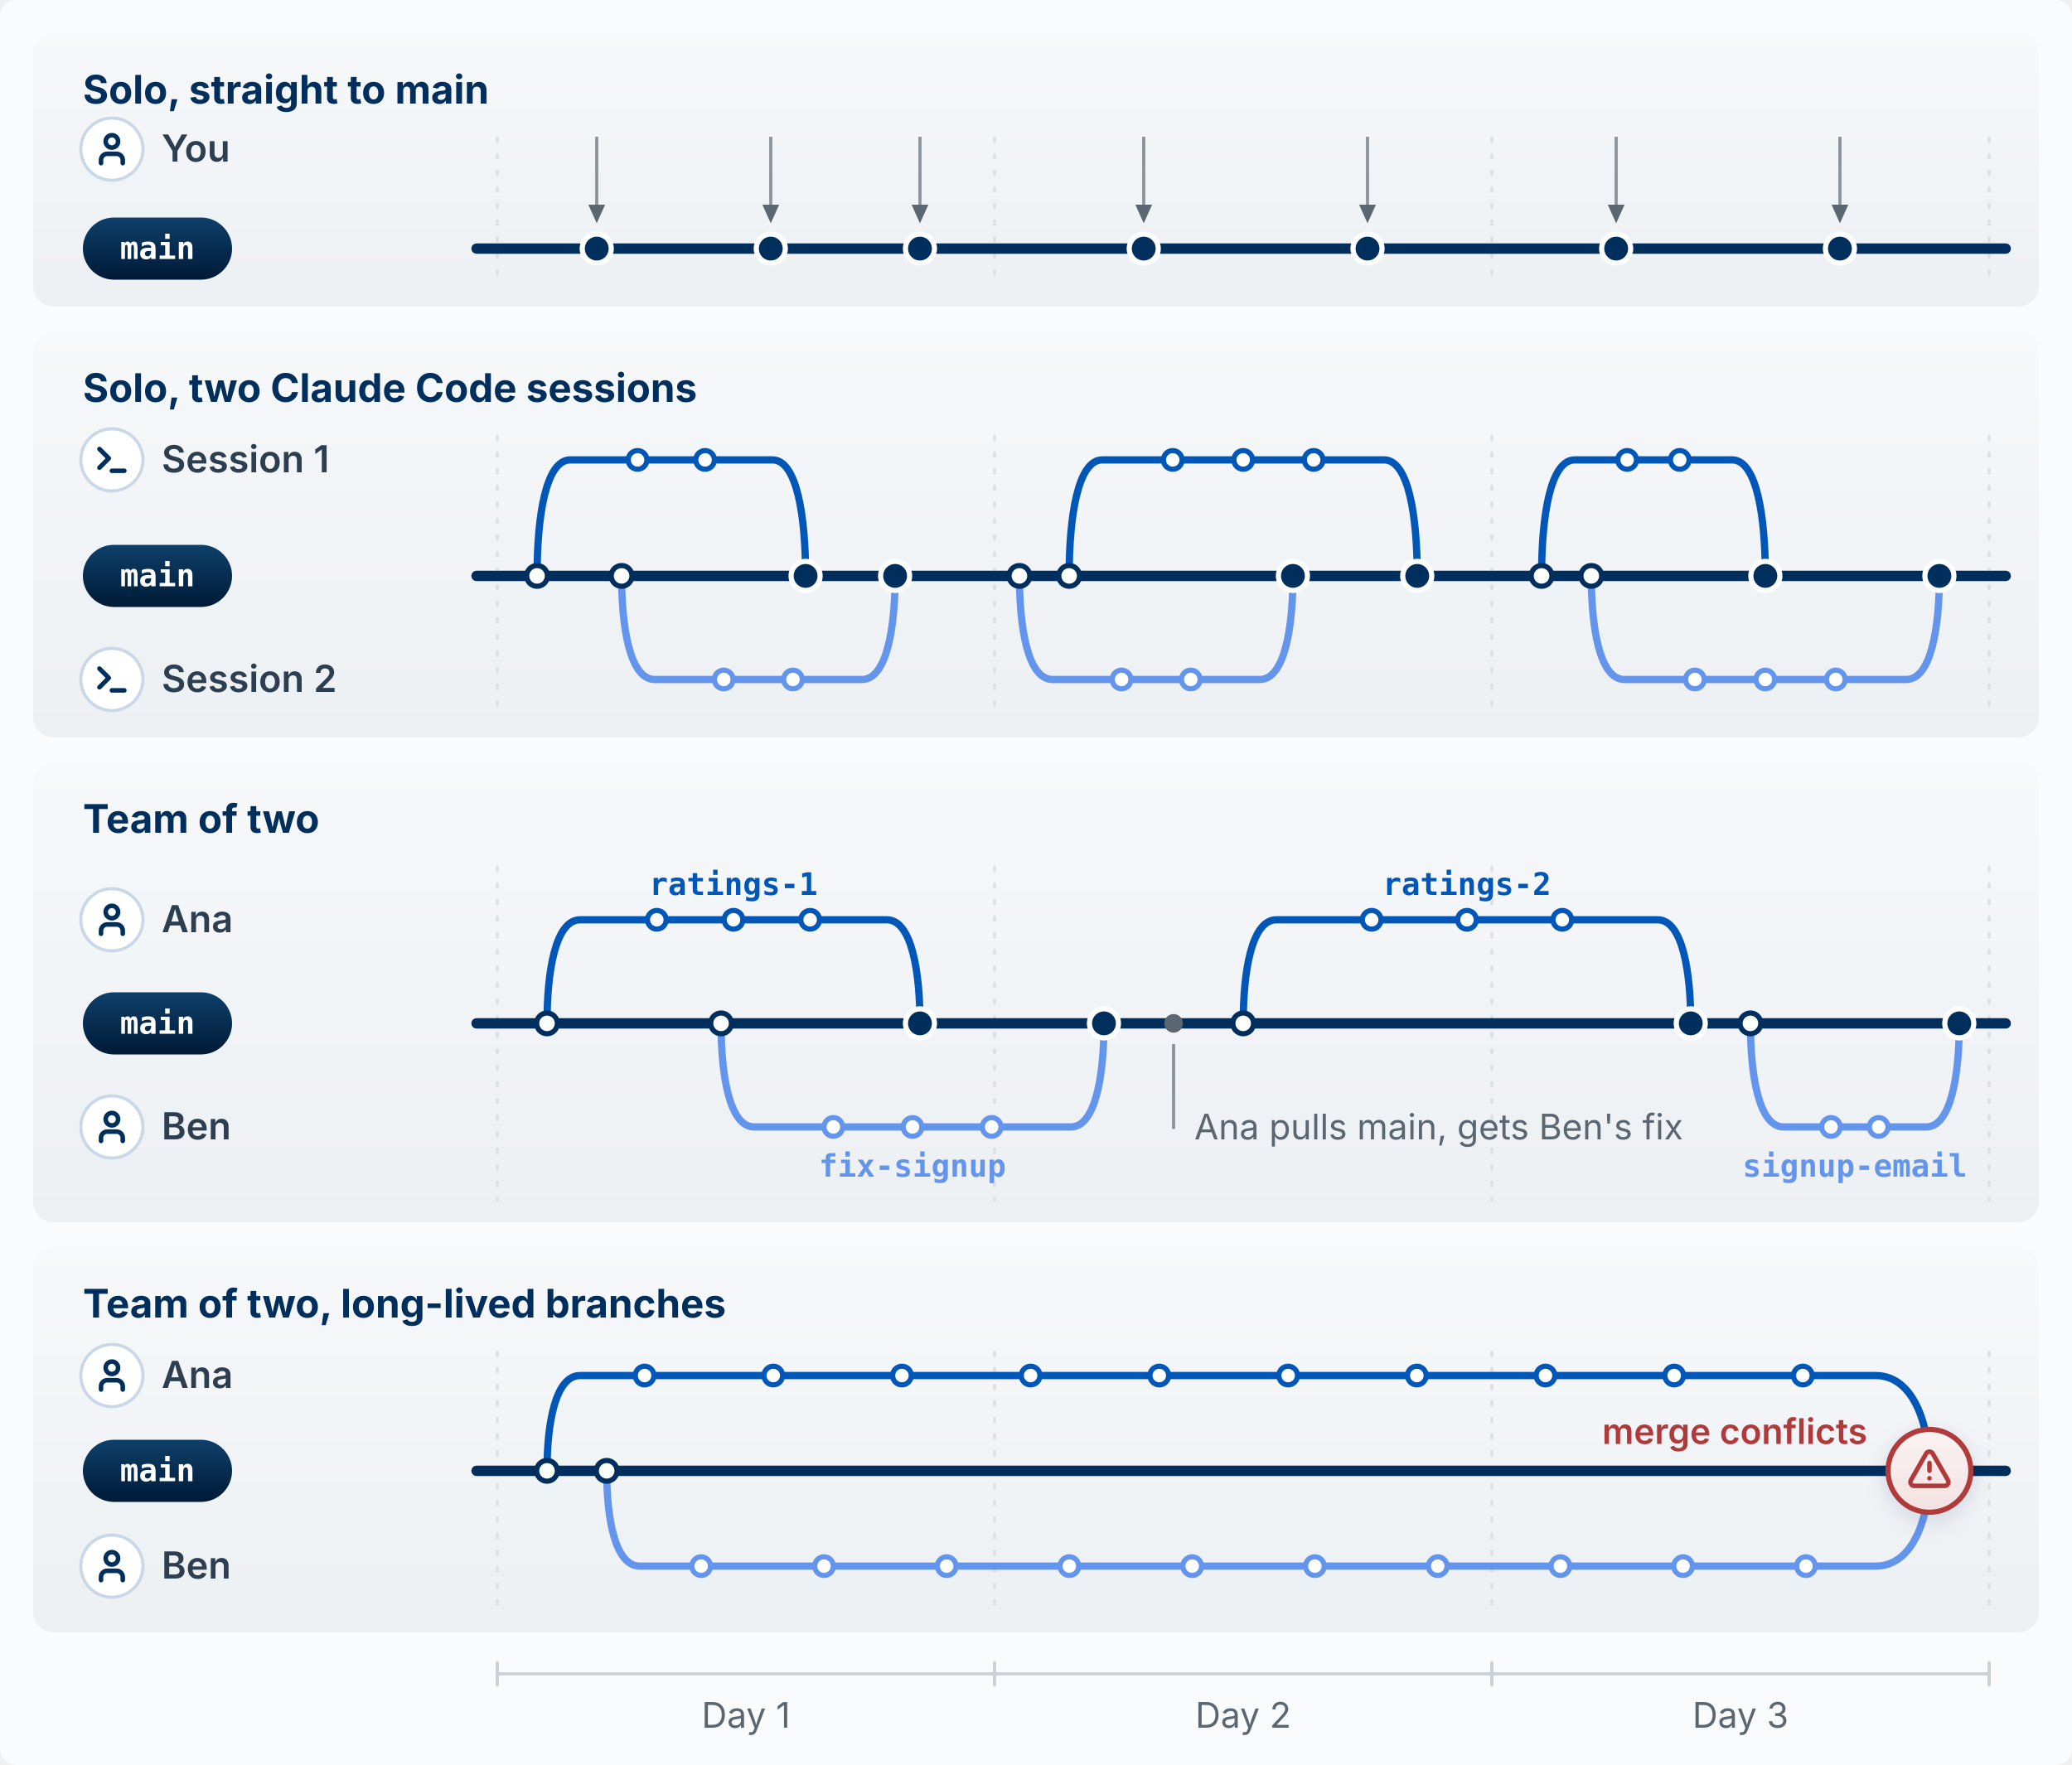
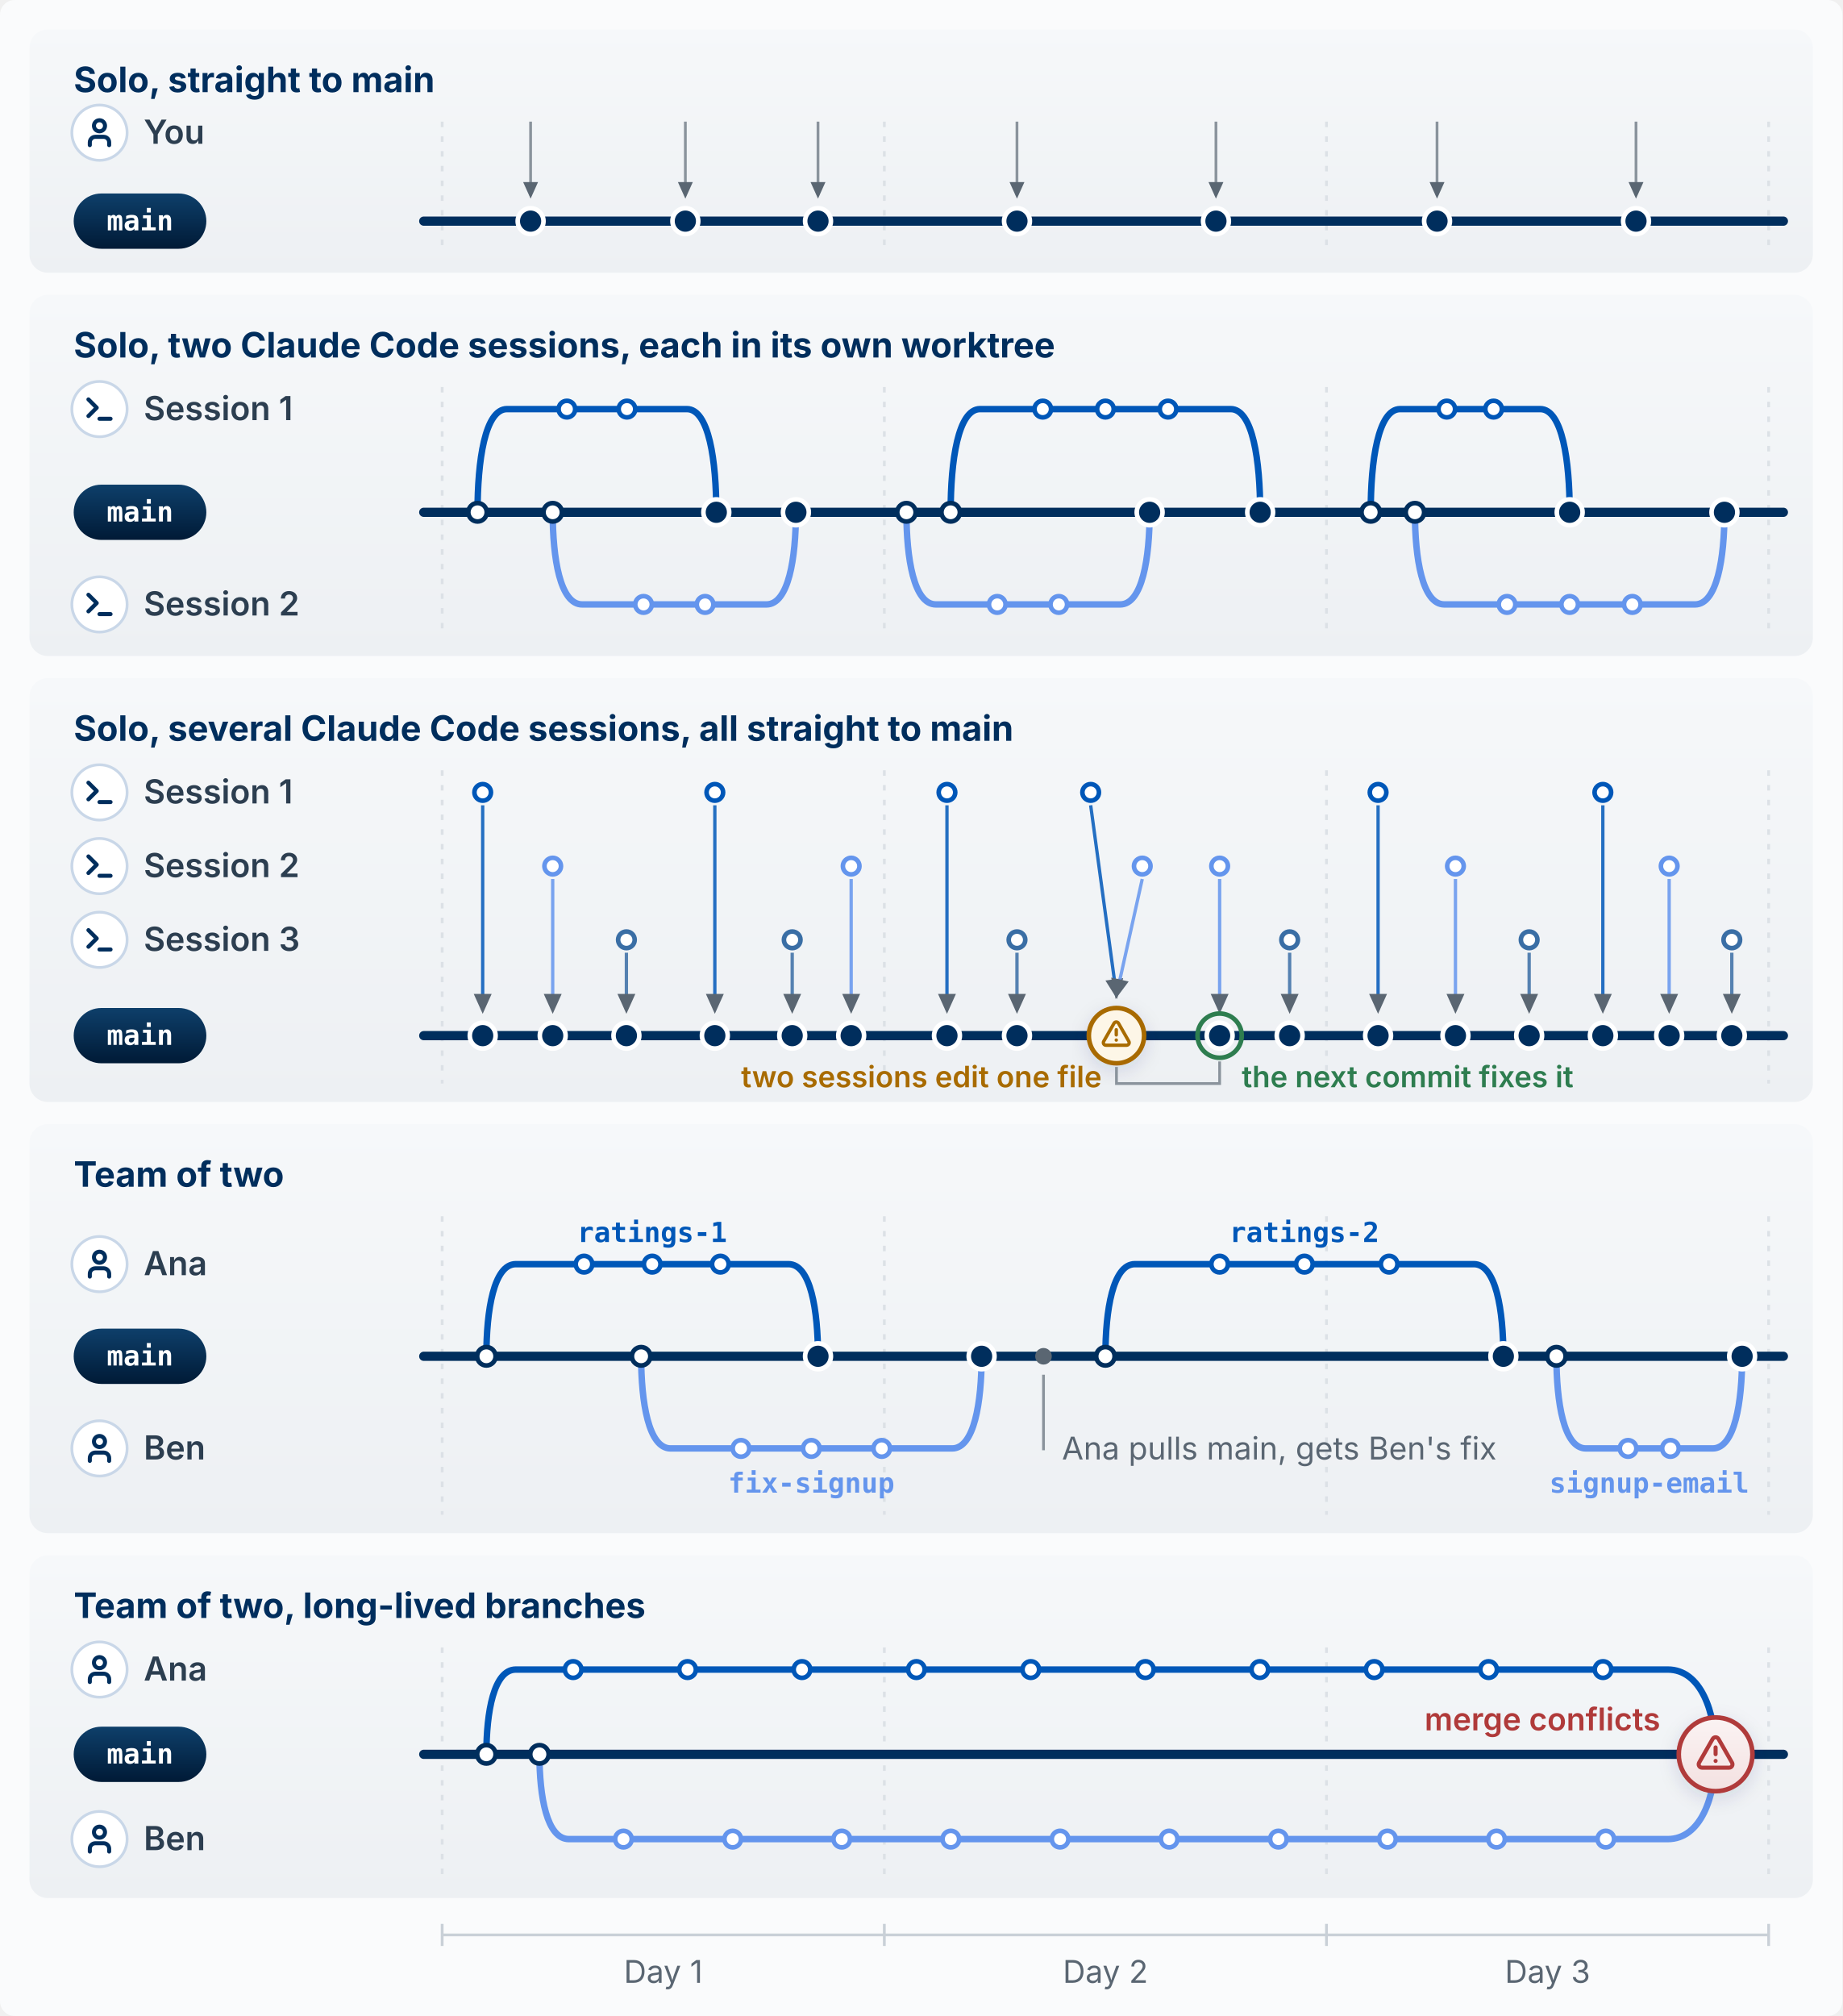
- <svg xmlns="http://www.w3.org/2000/svg" viewBox="0 0 1000 852" role="img" aria-labelledby="tbd-t tbd-d" font-family="Inter, 'Helvetica Neue', Helvetica, Arial, sans-serif">
+ <svg xmlns="http://www.w3.org/2000/svg" viewBox="0 0 1000 1094" role="img" aria-labelledby="tbd-t tbd-d" font-family="Inter, 'Helvetica Neue', Helvetica, Arial, sans-serif">
  <defs>
    <linearGradient id="tbd-panel" x1="0" y1="0" x2="0" y2="1">
      <stop offset="0%" stop-color="#F6F8FA" />
      <stop offset="100%" stop-color="#EDF0F3" />
    </linearGradient>
    <linearGradient id="tbd-navy" x1="0" y1="0" x2="0" y2="1">
      <stop offset="0%" stop-color="#0E3F6A" />
      <stop offset="100%" stop-color="#001A36" />
    </linearGradient>
    <linearGradient id="tbd-red" x1="0" y1="0" x2="0" y2="1">
      <stop offset="0%" stop-color="#FBF3F3" />
      <stop offset="100%" stop-color="#F3E1E1" />
    </linearGradient>
    <filter id="tbd-sh" x="-30%" y="-30%" width="160%" height="170%">
      <feDropShadow dx="0" dy="3" stdDeviation="5" flood-color="#002E5D" flood-opacity="0.13" />
    </filter>
    <marker id="tbd-ah" viewBox="0 0 10 10" refX="8" refY="5" markerWidth="6" markerHeight="6" orient="auto-start-reverse">
      <path d="M0,0.5 L10,5 L0,9.5 z" fill="#5A6672" />
    </marker>
  </defs>
-   <rect x="0" y="0" width="1000" height="852" rx="8" fill="#FAFBFC" />
+   <rect x="0" y="0" width="1000" height="1094" rx="8" fill="#FAFBFC" />
  <rect x="16" y="16" width="968" height="132" rx="10" fill="url(#tbd-panel)" />
  <rect x="16" y="160" width="968" height="196" rx="10" fill="url(#tbd-panel)" />
-   <rect x="16" y="368" width="968" height="222" rx="10" fill="url(#tbd-panel)" />
-   <rect x="16" y="602" width="968" height="186" rx="10" fill="url(#tbd-panel)" />
  <line x1="240.0" y1="66" x2="240.0" y2="138" stroke="#DCE1E6" stroke-width="1.5" stroke-dasharray="3 5" />
  <line x1="480.0" y1="66" x2="480.0" y2="138" stroke="#DCE1E6" stroke-width="1.5" stroke-dasharray="3 5" />
  <line x1="720.0" y1="66" x2="720.0" y2="138" stroke="#DCE1E6" stroke-width="1.5" stroke-dasharray="3 5" />
  <line x1="960.0" y1="66" x2="960.0" y2="138" stroke="#DCE1E6" stroke-width="1.5" stroke-dasharray="3 5" />
  <line x1="240.0" y1="210" x2="240.0" y2="346" stroke="#DCE1E6" stroke-width="1.5" stroke-dasharray="3 5" />
  <line x1="480.0" y1="210" x2="480.0" y2="346" stroke="#DCE1E6" stroke-width="1.5" stroke-dasharray="3 5" />
  <line x1="720.0" y1="210" x2="720.0" y2="346" stroke="#DCE1E6" stroke-width="1.5" stroke-dasharray="3 5" />
  <line x1="960.0" y1="210" x2="960.0" y2="346" stroke="#DCE1E6" stroke-width="1.5" stroke-dasharray="3 5" />
-   <line x1="240.0" y1="418" x2="240.0" y2="580" stroke="#DCE1E6" stroke-width="1.5" stroke-dasharray="3 5" />
-   <line x1="480.0" y1="418" x2="480.0" y2="580" stroke="#DCE1E6" stroke-width="1.5" stroke-dasharray="3 5" />
-   <line x1="720.0" y1="418" x2="720.0" y2="580" stroke="#DCE1E6" stroke-width="1.5" stroke-dasharray="3 5" />
-   <line x1="960.0" y1="418" x2="960.0" y2="580" stroke="#DCE1E6" stroke-width="1.5" stroke-dasharray="3 5" />
-   <line x1="240.0" y1="652" x2="240.0" y2="778" stroke="#DCE1E6" stroke-width="1.5" stroke-dasharray="3 5" />
-   <line x1="480.0" y1="652" x2="480.0" y2="778" stroke="#DCE1E6" stroke-width="1.5" stroke-dasharray="3 5" />
-   <line x1="720.0" y1="652" x2="720.0" y2="778" stroke="#DCE1E6" stroke-width="1.5" stroke-dasharray="3 5" />
-   <line x1="960.0" y1="652" x2="960.0" y2="778" stroke="#DCE1E6" stroke-width="1.5" stroke-dasharray="3 5" />
  <text x="40" y="50" font-size="19" font-weight="700" fill="#002E5D">Solo, straight to main</text>
  <rect x="40" y="105" width="72" height="30" rx="15" fill="url(#tbd-navy)" />
  <text x="76" y="125" font-size="15" font-weight="600" text-anchor="middle" font-family="Menlo, Consolas, monospace" fill="#FFFFFF">main</text>
  <line x1="230" y1="120" x2="968" y2="120" stroke="#002E5D" stroke-width="5" stroke-linecap="round" />
  <circle cx="54" cy="72" r="15" fill="#FFFFFF" stroke="#C9D7E8" stroke-width="1.5" />
  <g transform="translate(45,63) scale(0.75)" fill="none" stroke="#002E5D" stroke-width="2.93" stroke-linecap="round" stroke-linejoin="round">
    <path d="M19 21v-2a4 4 0 0 0-4-4H9a4 4 0 0 0-4 4v2" />
    <circle cx="12" cy="7" r="4" />
  </g>
  <text x="78" y="78" font-size="18" font-weight="600" fill="#2C3E50">You</text>
  <path d="M288.0 66 V106" fill="none" stroke="#8A939C" stroke-width="1.5" marker-end="url(#tbd-ah)" />
  <circle cx="288.0" cy="120" r="7" fill="#002E5D" stroke="#FFFFFF" stroke-width="2.5" />
  <path d="M372.0 66 V106" fill="none" stroke="#8A939C" stroke-width="1.5" marker-end="url(#tbd-ah)" />
  <circle cx="372.0" cy="120" r="7" fill="#002E5D" stroke="#FFFFFF" stroke-width="2.5" />
  <path d="M444.0 66 V106" fill="none" stroke="#8A939C" stroke-width="1.5" marker-end="url(#tbd-ah)" />
  <circle cx="444.0" cy="120" r="7" fill="#002E5D" stroke="#FFFFFF" stroke-width="2.5" />
  <path d="M552.0 66 V106" fill="none" stroke="#8A939C" stroke-width="1.5" marker-end="url(#tbd-ah)" />
  <circle cx="552.0" cy="120" r="7" fill="#002E5D" stroke="#FFFFFF" stroke-width="2.5" />
  <path d="M660.0 66 V106" fill="none" stroke="#8A939C" stroke-width="1.5" marker-end="url(#tbd-ah)" />
  <circle cx="660.0" cy="120" r="7" fill="#002E5D" stroke="#FFFFFF" stroke-width="2.5" />
  <path d="M780.0 66 V106" fill="none" stroke="#8A939C" stroke-width="1.5" marker-end="url(#tbd-ah)" />
  <circle cx="780.0" cy="120" r="7" fill="#002E5D" stroke="#FFFFFF" stroke-width="2.5" />
  <path d="M888.0 66 V106" fill="none" stroke="#8A939C" stroke-width="1.5" marker-end="url(#tbd-ah)" />
  <circle cx="888.0" cy="120" r="7" fill="#002E5D" stroke="#FFFFFF" stroke-width="2.5" />
-   <text x="40" y="194" font-size="19" font-weight="700" fill="#002E5D">Solo, two Claude Code sessions</text>
+   <text x="40" y="194" font-size="19" font-weight="700" fill="#002E5D">Solo, two Claude Code sessions, each in its own worktree</text>
  <rect x="40" y="263" width="72" height="30" rx="15" fill="url(#tbd-navy)" />
  <text x="76" y="283" font-size="15" font-weight="600" text-anchor="middle" font-family="Menlo, Consolas, monospace" fill="#FFFFFF">main</text>
  <line x1="230" y1="278" x2="968" y2="278" stroke="#002E5D" stroke-width="5" stroke-linecap="round" />
  <circle cx="54" cy="222" r="15" fill="#FFFFFF" stroke="#C9D7E8" stroke-width="1.5" />
  <g transform="translate(45,213) scale(0.75)" fill="none" stroke="#002E5D" stroke-width="2.93" stroke-linecap="round" stroke-linejoin="round">
    <polyline points="4 17 10 11 4 5" />
    <line x1="12" x2="20" y1="19" y2="19" />
  </g>
  <text x="78" y="228" font-size="18" font-weight="600" fill="#2C3E50">Session 1</text>
  <circle cx="54" cy="328" r="15" fill="#FFFFFF" stroke="#C9D7E8" stroke-width="1.5" />
  <g transform="translate(45,319) scale(0.75)" fill="none" stroke="#002E5D" stroke-width="2.93" stroke-linecap="round" stroke-linejoin="round">
    <polyline points="4 17 10 11 4 5" />
    <line x1="12" x2="20" y1="19" y2="19" />
  </g>
  <text x="78" y="334" font-size="18" font-weight="600" fill="#2C3E50">Session 2</text>
  <path d="M259.2 278 C259.2 250.0 263.2 222 275.2 222 H372.8 C384.8 222 388.8 250.0 388.8 278" fill="none" stroke="#0057B8" stroke-width="3.5" stroke-linecap="round" />
  <circle cx="307.7" cy="222" r="4.5" fill="#FFFFFF" stroke="#0057B8" stroke-width="2.5" />
  <circle cx="340.3" cy="222" r="4.5" fill="#FFFFFF" stroke="#0057B8" stroke-width="2.5" />
  <circle cx="259.2" cy="278" r="5" fill="#FFFFFF" stroke="#002E5D" stroke-width="2.5" />
  <path d="M516.0 278 C516.0 250.0 520.0 222 532.0 222 H668.0 C680.0 222 684.0 250.0 684.0 278" fill="none" stroke="#0057B8" stroke-width="3.5" stroke-linecap="round" />
  <circle cx="566.0" cy="222" r="4.5" fill="#FFFFFF" stroke="#0057B8" stroke-width="2.5" />
  <circle cx="600.0" cy="222" r="4.5" fill="#FFFFFF" stroke="#0057B8" stroke-width="2.5" />
  <circle cx="634.0" cy="222" r="4.5" fill="#FFFFFF" stroke="#0057B8" stroke-width="2.5" />
  <circle cx="516.0" cy="278" r="5" fill="#FFFFFF" stroke="#002E5D" stroke-width="2.5" />
  <path d="M744.0 278 C744.0 250.0 748.0 222 760.0 222 H836.0 C848.0 222 852.0 250.0 852.0 278" fill="none" stroke="#0057B8" stroke-width="3.5" stroke-linecap="round" />
  <circle cx="785.3" cy="222" r="4.5" fill="#FFFFFF" stroke="#0057B8" stroke-width="2.5" />
  <circle cx="810.7" cy="222" r="4.5" fill="#FFFFFF" stroke="#0057B8" stroke-width="2.5" />
  <circle cx="744.0" cy="278" r="5" fill="#FFFFFF" stroke="#002E5D" stroke-width="2.5" />
  <path d="M300.0 278 C300.0 303.0 304.0 328 316.0 328 H416.0 C428.0 328 432.0 303.0 432.0 278" fill="none" stroke="#6495ED" stroke-width="3.5" stroke-linecap="round" />
  <circle cx="349.3" cy="328" r="4.5" fill="#FFFFFF" stroke="#6495ED" stroke-width="2.5" />
  <circle cx="382.7" cy="328" r="4.5" fill="#FFFFFF" stroke="#6495ED" stroke-width="2.5" />
  <circle cx="300.0" cy="278" r="5" fill="#FFFFFF" stroke="#002E5D" stroke-width="2.5" />
  <path d="M492.0 278 C492.0 303.0 496.0 328 508.0 328 H608.0 C620.0 328 624.0 303.0 624.0 278" fill="none" stroke="#6495ED" stroke-width="3.5" stroke-linecap="round" />
  <circle cx="541.3" cy="328" r="4.5" fill="#FFFFFF" stroke="#6495ED" stroke-width="2.5" />
  <circle cx="574.7" cy="328" r="4.5" fill="#FFFFFF" stroke="#6495ED" stroke-width="2.5" />
  <circle cx="492.0" cy="278" r="5" fill="#FFFFFF" stroke="#002E5D" stroke-width="2.5" />
  <path d="M768.0 278 C768.0 303.0 772.0 328 784.0 328 H920.0 C932.0 328 936.0 303.0 936.0 278" fill="none" stroke="#6495ED" stroke-width="3.5" stroke-linecap="round" />
  <circle cx="818.0" cy="328" r="4.5" fill="#FFFFFF" stroke="#6495ED" stroke-width="2.5" />
  <circle cx="852.0" cy="328" r="4.5" fill="#FFFFFF" stroke="#6495ED" stroke-width="2.5" />
  <circle cx="886.0" cy="328" r="4.5" fill="#FFFFFF" stroke="#6495ED" stroke-width="2.5" />
  <circle cx="768.0" cy="278" r="5" fill="#FFFFFF" stroke="#002E5D" stroke-width="2.5" />
  <circle cx="388.8" cy="278" r="7" fill="#002E5D" stroke="#FFFFFF" stroke-width="2.5" />
  <circle cx="684.0" cy="278" r="7" fill="#002E5D" stroke="#FFFFFF" stroke-width="2.5" />
  <circle cx="852.0" cy="278" r="7" fill="#002E5D" stroke="#FFFFFF" stroke-width="2.5" />
  <circle cx="432.0" cy="278" r="7" fill="#002E5D" stroke="#FFFFFF" stroke-width="2.5" />
  <circle cx="624.0" cy="278" r="7" fill="#002E5D" stroke="#FFFFFF" stroke-width="2.5" />
  <circle cx="936.0" cy="278" r="7" fill="#002E5D" stroke="#FFFFFF" stroke-width="2.5" />
-   <text x="40" y="402" font-size="19" font-weight="700" fill="#002E5D">Team of two</text>
-   <rect x="40" y="479" width="72" height="30" rx="15" fill="url(#tbd-navy)" />
-   <text x="76" y="499" font-size="15" font-weight="600" text-anchor="middle" font-family="Menlo, Consolas, monospace" fill="#FFFFFF">main</text>
-   <line x1="230" y1="494" x2="968" y2="494" stroke="#002E5D" stroke-width="5" stroke-linecap="round" />
-   <circle cx="54" cy="444" r="15" fill="#FFFFFF" stroke="#C9D7E8" stroke-width="1.5" />
-   <g transform="translate(45,435) scale(0.75)" fill="none" stroke="#002E5D" stroke-width="2.93" stroke-linecap="round" stroke-linejoin="round">
-     <path d="M19 21v-2a4 4 0 0 0-4-4H9a4 4 0 0 0-4 4v2" />
-     <circle cx="12" cy="7" r="4" />
-   </g>
-   <text x="78" y="450" font-size="18" font-weight="600" fill="#2C3E50">Ana</text>
-   <circle cx="54" cy="544" r="15" fill="#FFFFFF" stroke="#C9D7E8" stroke-width="1.5" />
-   <g transform="translate(45,535) scale(0.75)" fill="none" stroke="#002E5D" stroke-width="2.93" stroke-linecap="round" stroke-linejoin="round">
-     <path d="M19 21v-2a4 4 0 0 0-4-4H9a4 4 0 0 0-4 4v2" />
-     <circle cx="12" cy="7" r="4" />
-   </g>
-   <text x="78" y="550" font-size="18" font-weight="600" fill="#2C3E50">Ben</text>
-   <path d="M264.0 494 C264.0 469.0 268.0 444 280.0 444 H428.0 C440.0 444 444.0 469.0 444.0 494" fill="none" stroke="#0057B8" stroke-width="3.5" stroke-linecap="round" />
-   <circle cx="317.0" cy="444" r="4.5" fill="#FFFFFF" stroke="#0057B8" stroke-width="2.5" />
-   <circle cx="354.0" cy="444" r="4.5" fill="#FFFFFF" stroke="#0057B8" stroke-width="2.5" />
-   <circle cx="391.0" cy="444" r="4.5" fill="#FFFFFF" stroke="#0057B8" stroke-width="2.5" />
-   <circle cx="264.0" cy="494" r="5" fill="#FFFFFF" stroke="#002E5D" stroke-width="2.5" />
-   <text x="354.0" y="432" font-size="15" font-weight="600" text-anchor="middle" font-family="Menlo, Consolas, monospace" fill="#0057B8">ratings-1</text>
-   <path d="M348.0 494 C348.0 519.0 352.0 544 364.0 544 H516.8 C528.8 544 532.8 519.0 532.8 494" fill="none" stroke="#6495ED" stroke-width="3.5" stroke-linecap="round" />
-   <circle cx="402.2" cy="544" r="4.5" fill="#FFFFFF" stroke="#6495ED" stroke-width="2.5" />
-   <circle cx="440.4" cy="544" r="4.5" fill="#FFFFFF" stroke="#6495ED" stroke-width="2.5" />
-   <circle cx="478.6" cy="544" r="4.5" fill="#FFFFFF" stroke="#6495ED" stroke-width="2.5" />
-   <circle cx="348.0" cy="494" r="5" fill="#FFFFFF" stroke="#002E5D" stroke-width="2.5" />
-   <text x="440.4" y="568" font-size="15" font-weight="600" text-anchor="middle" font-family="Menlo, Consolas, monospace" fill="#6495ED">fix-signup</text>
-   <path d="M600.0 494 C600.0 469.0 604.0 444 616.0 444 H800.0 C812.0 444 816.0 469.0 816.0 494" fill="none" stroke="#0057B8" stroke-width="3.5" stroke-linecap="round" />
-   <circle cx="662.0" cy="444" r="4.5" fill="#FFFFFF" stroke="#0057B8" stroke-width="2.5" />
-   <circle cx="708.0" cy="444" r="4.5" fill="#FFFFFF" stroke="#0057B8" stroke-width="2.5" />
-   <circle cx="754.0" cy="444" r="4.5" fill="#FFFFFF" stroke="#0057B8" stroke-width="2.5" />
-   <circle cx="600.0" cy="494" r="5" fill="#FFFFFF" stroke="#002E5D" stroke-width="2.5" />
-   <text x="708.0" y="432" font-size="15" font-weight="600" text-anchor="middle" font-family="Menlo, Consolas, monospace" fill="#0057B8">ratings-2</text>
-   <path d="M844.8 494 C844.8 519.0 848.8 544 860.8 544 H929.6 C941.6 544 945.6 519.0 945.6 494" fill="none" stroke="#6495ED" stroke-width="3.5" stroke-linecap="round" />
-   <circle cx="883.7" cy="544" r="4.5" fill="#FFFFFF" stroke="#6495ED" stroke-width="2.5" />
-   <circle cx="906.7" cy="544" r="4.5" fill="#FFFFFF" stroke="#6495ED" stroke-width="2.5" />
-   <circle cx="844.8" cy="494" r="5" fill="#FFFFFF" stroke="#002E5D" stroke-width="2.5" />
-   <text x="895.2" y="568" font-size="15" font-weight="600" text-anchor="middle" font-family="Menlo, Consolas, monospace" fill="#6495ED">signup-email</text>
-   <circle cx="444.0" cy="494" r="7" fill="#002E5D" stroke="#FFFFFF" stroke-width="2.5" />
-   <circle cx="532.8" cy="494" r="7" fill="#002E5D" stroke="#FFFFFF" stroke-width="2.5" />
-   <circle cx="816.0" cy="494" r="7" fill="#002E5D" stroke="#FFFFFF" stroke-width="2.5" />
-   <circle cx="945.6" cy="494" r="7" fill="#002E5D" stroke="#FFFFFF" stroke-width="2.5" />
-   <path d="M566.4 504 V545" fill="none" stroke="#8A939C" stroke-width="1.5" />
-   <circle cx="566.4" cy="494" r="4.5" fill="#5A6672" />
-   <text x="576.4" y="550" font-size="17" fill="#5A6672">Ana pulls main, gets Ben's fix</text>
-   <text x="40" y="636" font-size="19" font-weight="700" fill="#002E5D">Team of two, long-lived branches</text>
-   <rect x="40" y="695" width="72" height="30" rx="15" fill="url(#tbd-navy)" />
-   <text x="76" y="715" font-size="15" font-weight="600" text-anchor="middle" font-family="Menlo, Consolas, monospace" fill="#FFFFFF">main</text>
-   <line x1="230" y1="710" x2="968" y2="710" stroke="#002E5D" stroke-width="5" stroke-linecap="round" />
-   <circle cx="54" cy="664" r="15" fill="#FFFFFF" stroke="#C9D7E8" stroke-width="1.5" />
-   <g transform="translate(45,655) scale(0.75)" fill="none" stroke="#002E5D" stroke-width="2.93" stroke-linecap="round" stroke-linejoin="round">
-     <path d="M19 21v-2a4 4 0 0 0-4-4H9a4 4 0 0 0-4 4v2" />
-     <circle cx="12" cy="7" r="4" />
-   </g>
-   <text x="78" y="670" font-size="18" font-weight="600" fill="#2C3E50">Ana</text>
-   <circle cx="54" cy="756" r="15" fill="#FFFFFF" stroke="#C9D7E8" stroke-width="1.5" />
-   <g transform="translate(45,747) scale(0.75)" fill="none" stroke="#002E5D" stroke-width="2.93" stroke-linecap="round" stroke-linejoin="round">
-     <path d="M19 21v-2a4 4 0 0 0-4-4H9a4 4 0 0 0-4 4v2" />
-     <circle cx="12" cy="7" r="4" />
-   </g>
-   <text x="78" y="762" font-size="18" font-weight="600" fill="#2C3E50">Ben</text>
-   <path d="M264.0 710 C264.0 687.0 268.0 664 280.0 664 H905.2 C923.2 664 931.2 687.0 931.2 710" fill="none" stroke="#0057B8" stroke-width="3.5" stroke-linecap="round" />
-   <circle cx="311.1" cy="664" r="4.5" fill="#FFFFFF" stroke="#0057B8" stroke-width="2.5" />
-   <circle cx="373.2" cy="664" r="4.5" fill="#FFFFFF" stroke="#0057B8" stroke-width="2.5" />
-   <circle cx="435.3" cy="664" r="4.5" fill="#FFFFFF" stroke="#0057B8" stroke-width="2.5" />
-   <circle cx="497.4" cy="664" r="4.5" fill="#FFFFFF" stroke="#0057B8" stroke-width="2.5" />
-   <circle cx="559.5" cy="664" r="4.5" fill="#FFFFFF" stroke="#0057B8" stroke-width="2.5" />
-   <circle cx="621.7" cy="664" r="4.5" fill="#FFFFFF" stroke="#0057B8" stroke-width="2.5" />
-   <circle cx="683.8" cy="664" r="4.5" fill="#FFFFFF" stroke="#0057B8" stroke-width="2.5" />
-   <circle cx="745.9" cy="664" r="4.5" fill="#FFFFFF" stroke="#0057B8" stroke-width="2.5" />
-   <circle cx="808.0" cy="664" r="4.5" fill="#FFFFFF" stroke="#0057B8" stroke-width="2.5" />
-   <circle cx="870.1" cy="664" r="4.5" fill="#FFFFFF" stroke="#0057B8" stroke-width="2.5" />
-   <circle cx="264.0" cy="710" r="5" fill="#FFFFFF" stroke="#002E5D" stroke-width="2.5" />
-   <path d="M292.8 710 C292.8 733.0 296.8 756 308.8 756 H905.2 C923.2 756 931.2 733.0 931.2 710" fill="none" stroke="#6495ED" stroke-width="3.5" stroke-linecap="round" />
-   <circle cx="338.4" cy="756" r="4.5" fill="#FFFFFF" stroke="#6495ED" stroke-width="2.5" />
-   <circle cx="397.7" cy="756" r="4.5" fill="#FFFFFF" stroke="#6495ED" stroke-width="2.5" />
-   <circle cx="456.9" cy="756" r="4.5" fill="#FFFFFF" stroke="#6495ED" stroke-width="2.5" />
-   <circle cx="516.1" cy="756" r="4.5" fill="#FFFFFF" stroke="#6495ED" stroke-width="2.5" />
-   <circle cx="575.4" cy="756" r="4.5" fill="#FFFFFF" stroke="#6495ED" stroke-width="2.5" />
-   <circle cx="634.6" cy="756" r="4.5" fill="#FFFFFF" stroke="#6495ED" stroke-width="2.5" />
-   <circle cx="693.9" cy="756" r="4.5" fill="#FFFFFF" stroke="#6495ED" stroke-width="2.5" />
-   <circle cx="753.1" cy="756" r="4.5" fill="#FFFFFF" stroke="#6495ED" stroke-width="2.5" />
-   <circle cx="812.3" cy="756" r="4.5" fill="#FFFFFF" stroke="#6495ED" stroke-width="2.5" />
-   <circle cx="871.6" cy="756" r="4.5" fill="#FFFFFF" stroke="#6495ED" stroke-width="2.5" />
-   <circle cx="292.8" cy="710" r="5" fill="#FFFFFF" stroke="#002E5D" stroke-width="2.5" />
-   <circle cx="931.2" cy="710" r="20" fill="url(#tbd-red)" stroke="#B03A3A" stroke-width="2.5" filter="url(#tbd-sh)" />
-   <g transform="translate(920.2,698) scale(0.9167)" fill="none" stroke="#B03A3A" stroke-width="2.4" stroke-linecap="round" stroke-linejoin="round">
+   <rect x="16" y="368" width="968" height="230" rx="10" fill="url(#tbd-panel)" />
+   <line x1="240.0" y1="418" x2="240.0" y2="588" stroke="#DCE1E6" stroke-width="1.5" stroke-dasharray="3 5" />
+   <line x1="480.0" y1="418" x2="480.0" y2="588" stroke="#DCE1E6" stroke-width="1.5" stroke-dasharray="3 5" />
+   <line x1="720.0" y1="418" x2="720.0" y2="588" stroke="#DCE1E6" stroke-width="1.5" stroke-dasharray="3 5" />
+   <line x1="960.0" y1="418" x2="960.0" y2="588" stroke="#DCE1E6" stroke-width="1.5" stroke-dasharray="3 5" />
+   <text x="40" y="402" font-size="19" font-weight="700" fill="#002E5D">Solo, several Claude Code sessions, all straight to main</text>
+   <rect x="40" y="547" width="72" height="30" rx="15" fill="url(#tbd-navy)" />
+   <text x="76" y="567" font-size="15" font-weight="600" text-anchor="middle" font-family="Menlo, Consolas, monospace" fill="#FFFFFF">main</text>
+   <line x1="230" y1="562" x2="968" y2="562" stroke="#002E5D" stroke-width="5" stroke-linecap="round" />
+   <circle cx="54" cy="430" r="15" fill="#FFFFFF" stroke="#C9D7E8" stroke-width="1.5" />
+   <g transform="translate(45,421) scale(0.75)" fill="none" stroke="#002E5D" stroke-width="2.93" stroke-linecap="round" stroke-linejoin="round">
+     <polyline points="4 17 10 11 4 5" />
+     <line x1="12" x2="20" y1="19" y2="19" />
+   </g>
+   <text x="78" y="436" font-size="18" font-weight="600" fill="#2C3E50">Session 1</text>
+   <circle cx="54" cy="470" r="15" fill="#FFFFFF" stroke="#C9D7E8" stroke-width="1.5" />
+   <g transform="translate(45,461) scale(0.75)" fill="none" stroke="#002E5D" stroke-width="2.93" stroke-linecap="round" stroke-linejoin="round">
+     <polyline points="4 17 10 11 4 5" />
+     <line x1="12" x2="20" y1="19" y2="19" />
+   </g>
+   <text x="78" y="476" font-size="18" font-weight="600" fill="#2C3E50">Session 2</text>
+   <circle cx="54" cy="510" r="15" fill="#FFFFFF" stroke="#C9D7E8" stroke-width="1.5" />
+   <g transform="translate(45,501) scale(0.75)" fill="none" stroke="#002E5D" stroke-width="2.93" stroke-linecap="round" stroke-linejoin="round">
+     <polyline points="4 17 10 11 4 5" />
+     <line x1="12" x2="20" y1="19" y2="19" />
+   </g>
+   <text x="78" y="516" font-size="18" font-weight="600" fill="#2C3E50">Session 3</text>
+   <circle cx="262.0" cy="430" r="4.5" fill="#FFFFFF" stroke="#0057B8" stroke-width="2.5" />
+   <path d="M262.0 437 L262.0 548" fill="none" stroke="#0057B8" stroke-width="1.8" stroke-opacity="0.85" marker-end="url(#tbd-ah)" />
+   <circle cx="300.0" cy="470" r="4.5" fill="#FFFFFF" stroke="#6495ED" stroke-width="2.5" />
+   <path d="M300.0 477 L300.0 548" fill="none" stroke="#6495ED" stroke-width="1.8" stroke-opacity="0.85" marker-end="url(#tbd-ah)" />
+   <circle cx="340.0" cy="510" r="4.5" fill="#FFFFFF" stroke="#3A6EA5" stroke-width="2.5" />
+   <path d="M340.0 517 L340.0 548" fill="none" stroke="#3A6EA5" stroke-width="1.8" stroke-opacity="0.85" marker-end="url(#tbd-ah)" />
+   <circle cx="388.0" cy="430" r="4.5" fill="#FFFFFF" stroke="#0057B8" stroke-width="2.5" />
+   <path d="M388.0 437 L388.0 548" fill="none" stroke="#0057B8" stroke-width="1.8" stroke-opacity="0.85" marker-end="url(#tbd-ah)" />
+   <circle cx="430.0" cy="510" r="4.5" fill="#FFFFFF" stroke="#3A6EA5" stroke-width="2.5" />
+   <path d="M430.0 517 L430.0 548" fill="none" stroke="#3A6EA5" stroke-width="1.8" stroke-opacity="0.85" marker-end="url(#tbd-ah)" />
+   <circle cx="462.0" cy="470" r="4.5" fill="#FFFFFF" stroke="#6495ED" stroke-width="2.5" />
+   <path d="M462.0 477 L462.0 548" fill="none" stroke="#6495ED" stroke-width="1.8" stroke-opacity="0.85" marker-end="url(#tbd-ah)" />
+   <circle cx="514.0" cy="430" r="4.5" fill="#FFFFFF" stroke="#0057B8" stroke-width="2.5" />
+   <path d="M514.0 437 L514.0 548" fill="none" stroke="#0057B8" stroke-width="1.8" stroke-opacity="0.85" marker-end="url(#tbd-ah)" />
+   <circle cx="552.0" cy="510" r="4.5" fill="#FFFFFF" stroke="#3A6EA5" stroke-width="2.5" />
+   <path d="M552.0 517 L552.0 548" fill="none" stroke="#3A6EA5" stroke-width="1.8" stroke-opacity="0.85" marker-end="url(#tbd-ah)" />
+   <circle cx="592.0" cy="430" r="4.5" fill="#FFFFFF" stroke="#0057B8" stroke-width="2.5" />
+   <path d="M592.0 437 L606.0 540" fill="none" stroke="#0057B8" stroke-width="1.8" stroke-opacity="0.85" marker-end="url(#tbd-ah)" />
+   <circle cx="620.0" cy="470" r="4.5" fill="#FFFFFF" stroke="#6495ED" stroke-width="2.5" />
+   <path d="M620.0 477 L606.0 540" fill="none" stroke="#6495ED" stroke-width="1.8" stroke-opacity="0.85" marker-end="url(#tbd-ah)" />
+   <circle cx="662.0" cy="470" r="4.5" fill="#FFFFFF" stroke="#6495ED" stroke-width="2.5" />
+   <path d="M662.0 477 L662.0 548" fill="none" stroke="#6495ED" stroke-width="1.8" stroke-opacity="0.85" marker-end="url(#tbd-ah)" />
+   <circle cx="700.0" cy="510" r="4.5" fill="#FFFFFF" stroke="#3A6EA5" stroke-width="2.5" />
+   <path d="M700.0 517 L700.0 548" fill="none" stroke="#3A6EA5" stroke-width="1.8" stroke-opacity="0.85" marker-end="url(#tbd-ah)" />
+   <circle cx="748.0" cy="430" r="4.5" fill="#FFFFFF" stroke="#0057B8" stroke-width="2.5" />
+   <path d="M748.0 437 L748.0 548" fill="none" stroke="#0057B8" stroke-width="1.8" stroke-opacity="0.85" marker-end="url(#tbd-ah)" />
+   <circle cx="790.0" cy="470" r="4.5" fill="#FFFFFF" stroke="#6495ED" stroke-width="2.5" />
+   <path d="M790.0 477 L790.0 548" fill="none" stroke="#6495ED" stroke-width="1.8" stroke-opacity="0.85" marker-end="url(#tbd-ah)" />
+   <circle cx="830.0" cy="510" r="4.5" fill="#FFFFFF" stroke="#3A6EA5" stroke-width="2.5" />
+   <path d="M830.0 517 L830.0 548" fill="none" stroke="#3A6EA5" stroke-width="1.8" stroke-opacity="0.85" marker-end="url(#tbd-ah)" />
+   <circle cx="870.0" cy="430" r="4.5" fill="#FFFFFF" stroke="#0057B8" stroke-width="2.5" />
+   <path d="M870.0 437 L870.0 548" fill="none" stroke="#0057B8" stroke-width="1.8" stroke-opacity="0.85" marker-end="url(#tbd-ah)" />
+   <circle cx="906.0" cy="470" r="4.5" fill="#FFFFFF" stroke="#6495ED" stroke-width="2.5" />
+   <path d="M906.0 477 L906.0 548" fill="none" stroke="#6495ED" stroke-width="1.8" stroke-opacity="0.85" marker-end="url(#tbd-ah)" />
+   <circle cx="940.0" cy="510" r="4.5" fill="#FFFFFF" stroke="#3A6EA5" stroke-width="2.5" />
+   <path d="M940.0 517 L940.0 548" fill="none" stroke="#3A6EA5" stroke-width="1.8" stroke-opacity="0.85" marker-end="url(#tbd-ah)" />
+   <circle cx="262.0" cy="562" r="7" fill="#002E5D" stroke="#FFFFFF" stroke-width="2.5" />
+   <circle cx="300.0" cy="562" r="7" fill="#002E5D" stroke="#FFFFFF" stroke-width="2.5" />
+   <circle cx="340.0" cy="562" r="7" fill="#002E5D" stroke="#FFFFFF" stroke-width="2.5" />
+   <circle cx="388.0" cy="562" r="7" fill="#002E5D" stroke="#FFFFFF" stroke-width="2.5" />
+   <circle cx="430.0" cy="562" r="7" fill="#002E5D" stroke="#FFFFFF" stroke-width="2.5" />
+   <circle cx="462.0" cy="562" r="7" fill="#002E5D" stroke="#FFFFFF" stroke-width="2.5" />
+   <circle cx="514.0" cy="562" r="7" fill="#002E5D" stroke="#FFFFFF" stroke-width="2.5" />
+   <circle cx="552.0" cy="562" r="7" fill="#002E5D" stroke="#FFFFFF" stroke-width="2.5" />
+   <circle cx="662.0" cy="562" r="7" fill="#002E5D" stroke="#FFFFFF" stroke-width="2.5" />
+   <circle cx="700.0" cy="562" r="7" fill="#002E5D" stroke="#FFFFFF" stroke-width="2.5" />
+   <circle cx="748.0" cy="562" r="7" fill="#002E5D" stroke="#FFFFFF" stroke-width="2.5" />
+   <circle cx="790.0" cy="562" r="7" fill="#002E5D" stroke="#FFFFFF" stroke-width="2.5" />
+   <circle cx="830.0" cy="562" r="7" fill="#002E5D" stroke="#FFFFFF" stroke-width="2.5" />
+   <circle cx="870.0" cy="562" r="7" fill="#002E5D" stroke="#FFFFFF" stroke-width="2.5" />
+   <circle cx="906.0" cy="562" r="7" fill="#002E5D" stroke="#FFFFFF" stroke-width="2.5" />
+   <circle cx="940.0" cy="562" r="7" fill="#002E5D" stroke="#FFFFFF" stroke-width="2.5" />
+   <circle cx="606.0" cy="562" r="15" fill="#FDF6E7" stroke="#A86B00" stroke-width="2.5" filter="url(#tbd-sh)" />
+   <g transform="translate(597.5,552.5) scale(0.7)" fill="none" stroke="#A86B00" stroke-width="2.6" stroke-linecap="round" stroke-linejoin="round">
    <path d="m21.73 18-8-14a2 2 0 0 0-3.48 0l-8 14A2 2 0 0 0 4 21h16a2 2 0 0 0 1.73-3" />
    <path d="M12 9v4" />
    <path d="M12 17h.01" />
  </g>
-   <text x="901.2" y="697" font-size="17" font-weight="600" text-anchor="end" fill="#B03A3A">merge conflicts</text>
-   <line x1="240" y1="808" x2="960" y2="808" stroke="#C9D0D7" stroke-width="1.5" />
-   <line x1="240.0" y1="802" x2="240.0" y2="814" stroke="#C9D0D7" stroke-width="1.5" />
-   <line x1="480.0" y1="802" x2="480.0" y2="814" stroke="#C9D0D7" stroke-width="1.5" />
-   <line x1="720.0" y1="802" x2="720.0" y2="814" stroke="#C9D0D7" stroke-width="1.5" />
-   <line x1="960.0" y1="802" x2="960.0" y2="814" stroke="#C9D0D7" stroke-width="1.5" />
-   <text x="360.0" y="834" font-size="17" text-anchor="middle" fill="#5A6672">Day 1</text>
-   <text x="600.0" y="834" font-size="17" text-anchor="middle" fill="#5A6672">Day 2</text>
-   <text x="840.0" y="834" font-size="17" text-anchor="middle" fill="#5A6672">Day 3</text>
+   <circle cx="662.0" cy="562" r="12" fill="none" stroke="#2E7D4F" stroke-width="2.5" />
+   <path d="M606.0 579 V588 H662.0 V576" fill="none" stroke="#8A939C" stroke-width="1.5" />
+   <text x="598" y="590" font-size="16" font-weight="600" text-anchor="end" fill="#A86B00">two sessions edit one file</text>
+   <text x="674" y="590" font-size="16" font-weight="600" fill="#2E7D4F">the next commit fixes it</text>
+   <g transform="translate(0,242)">
+     <rect x="16" y="368" width="968" height="222" rx="10" fill="url(#tbd-panel)" />
+     <rect x="16" y="602" width="968" height="186" rx="10" fill="url(#tbd-panel)" />
+     <line x1="240.0" y1="418" x2="240.0" y2="580" stroke="#DCE1E6" stroke-width="1.5" stroke-dasharray="3 5" />
+     <line x1="480.0" y1="418" x2="480.0" y2="580" stroke="#DCE1E6" stroke-width="1.5" stroke-dasharray="3 5" />
+     <line x1="720.0" y1="418" x2="720.0" y2="580" stroke="#DCE1E6" stroke-width="1.5" stroke-dasharray="3 5" />
+     <line x1="960.0" y1="418" x2="960.0" y2="580" stroke="#DCE1E6" stroke-width="1.5" stroke-dasharray="3 5" />
+     <line x1="240.0" y1="652" x2="240.0" y2="778" stroke="#DCE1E6" stroke-width="1.5" stroke-dasharray="3 5" />
+     <line x1="480.0" y1="652" x2="480.0" y2="778" stroke="#DCE1E6" stroke-width="1.5" stroke-dasharray="3 5" />
+     <line x1="720.0" y1="652" x2="720.0" y2="778" stroke="#DCE1E6" stroke-width="1.5" stroke-dasharray="3 5" />
+     <line x1="960.0" y1="652" x2="960.0" y2="778" stroke="#DCE1E6" stroke-width="1.5" stroke-dasharray="3 5" />
+     <text x="40" y="402" font-size="19" font-weight="700" fill="#002E5D">Team of two</text>
+     <rect x="40" y="479" width="72" height="30" rx="15" fill="url(#tbd-navy)" />
+     <text x="76" y="499" font-size="15" font-weight="600" text-anchor="middle" font-family="Menlo, Consolas, monospace" fill="#FFFFFF">main</text>
+     <line x1="230" y1="494" x2="968" y2="494" stroke="#002E5D" stroke-width="5" stroke-linecap="round" />
+     <circle cx="54" cy="444" r="15" fill="#FFFFFF" stroke="#C9D7E8" stroke-width="1.5" />
+     <g transform="translate(45,435) scale(0.75)" fill="none" stroke="#002E5D" stroke-width="2.93" stroke-linecap="round" stroke-linejoin="round">
+       <path d="M19 21v-2a4 4 0 0 0-4-4H9a4 4 0 0 0-4 4v2" />
+       <circle cx="12" cy="7" r="4" />
+     </g>
+     <text x="78" y="450" font-size="18" font-weight="600" fill="#2C3E50">Ana</text>
+     <circle cx="54" cy="544" r="15" fill="#FFFFFF" stroke="#C9D7E8" stroke-width="1.5" />
+     <g transform="translate(45,535) scale(0.75)" fill="none" stroke="#002E5D" stroke-width="2.93" stroke-linecap="round" stroke-linejoin="round">
+       <path d="M19 21v-2a4 4 0 0 0-4-4H9a4 4 0 0 0-4 4v2" />
+       <circle cx="12" cy="7" r="4" />
+     </g>
+     <text x="78" y="550" font-size="18" font-weight="600" fill="#2C3E50">Ben</text>
+     <path d="M264.0 494 C264.0 469.0 268.0 444 280.0 444 H428.0 C440.0 444 444.0 469.0 444.0 494" fill="none" stroke="#0057B8" stroke-width="3.5" stroke-linecap="round" />
+     <circle cx="317.0" cy="444" r="4.5" fill="#FFFFFF" stroke="#0057B8" stroke-width="2.5" />
+     <circle cx="354.0" cy="444" r="4.5" fill="#FFFFFF" stroke="#0057B8" stroke-width="2.5" />
+     <circle cx="391.0" cy="444" r="4.5" fill="#FFFFFF" stroke="#0057B8" stroke-width="2.5" />
+     <circle cx="264.0" cy="494" r="5" fill="#FFFFFF" stroke="#002E5D" stroke-width="2.5" />
+     <text x="354.0" y="432" font-size="15" font-weight="600" text-anchor="middle" font-family="Menlo, Consolas, monospace" fill="#0057B8">ratings-1</text>
+     <path d="M348.0 494 C348.0 519.0 352.0 544 364.0 544 H516.8 C528.8 544 532.8 519.0 532.8 494" fill="none" stroke="#6495ED" stroke-width="3.5" stroke-linecap="round" />
+     <circle cx="402.2" cy="544" r="4.5" fill="#FFFFFF" stroke="#6495ED" stroke-width="2.5" />
+     <circle cx="440.4" cy="544" r="4.5" fill="#FFFFFF" stroke="#6495ED" stroke-width="2.5" />
+     <circle cx="478.6" cy="544" r="4.5" fill="#FFFFFF" stroke="#6495ED" stroke-width="2.5" />
+     <circle cx="348.0" cy="494" r="5" fill="#FFFFFF" stroke="#002E5D" stroke-width="2.5" />
+     <text x="440.4" y="568" font-size="15" font-weight="600" text-anchor="middle" font-family="Menlo, Consolas, monospace" fill="#6495ED">fix-signup</text>
+     <path d="M600.0 494 C600.0 469.0 604.0 444 616.0 444 H800.0 C812.0 444 816.0 469.0 816.0 494" fill="none" stroke="#0057B8" stroke-width="3.5" stroke-linecap="round" />
+     <circle cx="662.0" cy="444" r="4.5" fill="#FFFFFF" stroke="#0057B8" stroke-width="2.5" />
+     <circle cx="708.0" cy="444" r="4.5" fill="#FFFFFF" stroke="#0057B8" stroke-width="2.5" />
+     <circle cx="754.0" cy="444" r="4.5" fill="#FFFFFF" stroke="#0057B8" stroke-width="2.5" />
+     <circle cx="600.0" cy="494" r="5" fill="#FFFFFF" stroke="#002E5D" stroke-width="2.5" />
+     <text x="708.0" y="432" font-size="15" font-weight="600" text-anchor="middle" font-family="Menlo, Consolas, monospace" fill="#0057B8">ratings-2</text>
+     <path d="M844.8 494 C844.8 519.0 848.8 544 860.8 544 H929.6 C941.6 544 945.6 519.0 945.6 494" fill="none" stroke="#6495ED" stroke-width="3.5" stroke-linecap="round" />
+     <circle cx="883.7" cy="544" r="4.5" fill="#FFFFFF" stroke="#6495ED" stroke-width="2.5" />
+     <circle cx="906.7" cy="544" r="4.5" fill="#FFFFFF" stroke="#6495ED" stroke-width="2.5" />
+     <circle cx="844.8" cy="494" r="5" fill="#FFFFFF" stroke="#002E5D" stroke-width="2.5" />
+     <text x="895.2" y="568" font-size="15" font-weight="600" text-anchor="middle" font-family="Menlo, Consolas, monospace" fill="#6495ED">signup-email</text>
+     <circle cx="444.0" cy="494" r="7" fill="#002E5D" stroke="#FFFFFF" stroke-width="2.5" />
+     <circle cx="532.8" cy="494" r="7" fill="#002E5D" stroke="#FFFFFF" stroke-width="2.5" />
+     <circle cx="816.0" cy="494" r="7" fill="#002E5D" stroke="#FFFFFF" stroke-width="2.5" />
+     <circle cx="945.6" cy="494" r="7" fill="#002E5D" stroke="#FFFFFF" stroke-width="2.5" />
+     <path d="M566.4 504 V545" fill="none" stroke="#8A939C" stroke-width="1.5" />
+     <circle cx="566.4" cy="494" r="4.5" fill="#5A6672" />
+     <text x="576.4" y="550" font-size="17" fill="#5A6672">Ana pulls main, gets Ben's fix</text>
+     <text x="40" y="636" font-size="19" font-weight="700" fill="#002E5D">Team of two, long-lived branches</text>
+     <rect x="40" y="695" width="72" height="30" rx="15" fill="url(#tbd-navy)" />
+     <text x="76" y="715" font-size="15" font-weight="600" text-anchor="middle" font-family="Menlo, Consolas, monospace" fill="#FFFFFF">main</text>
+     <line x1="230" y1="710" x2="968" y2="710" stroke="#002E5D" stroke-width="5" stroke-linecap="round" />
+     <circle cx="54" cy="664" r="15" fill="#FFFFFF" stroke="#C9D7E8" stroke-width="1.5" />
+     <g transform="translate(45,655) scale(0.75)" fill="none" stroke="#002E5D" stroke-width="2.93" stroke-linecap="round" stroke-linejoin="round">
+       <path d="M19 21v-2a4 4 0 0 0-4-4H9a4 4 0 0 0-4 4v2" />
+       <circle cx="12" cy="7" r="4" />
+     </g>
+     <text x="78" y="670" font-size="18" font-weight="600" fill="#2C3E50">Ana</text>
+     <circle cx="54" cy="756" r="15" fill="#FFFFFF" stroke="#C9D7E8" stroke-width="1.5" />
+     <g transform="translate(45,747) scale(0.75)" fill="none" stroke="#002E5D" stroke-width="2.93" stroke-linecap="round" stroke-linejoin="round">
+       <path d="M19 21v-2a4 4 0 0 0-4-4H9a4 4 0 0 0-4 4v2" />
+       <circle cx="12" cy="7" r="4" />
+     </g>
+     <text x="78" y="762" font-size="18" font-weight="600" fill="#2C3E50">Ben</text>
+     <path d="M264.0 710 C264.0 687.0 268.0 664 280.0 664 H905.2 C923.2 664 931.2 687.0 931.2 710" fill="none" stroke="#0057B8" stroke-width="3.5" stroke-linecap="round" />
+     <circle cx="311.1" cy="664" r="4.5" fill="#FFFFFF" stroke="#0057B8" stroke-width="2.5" />
+     <circle cx="373.2" cy="664" r="4.5" fill="#FFFFFF" stroke="#0057B8" stroke-width="2.5" />
+     <circle cx="435.3" cy="664" r="4.5" fill="#FFFFFF" stroke="#0057B8" stroke-width="2.5" />
+     <circle cx="497.4" cy="664" r="4.5" fill="#FFFFFF" stroke="#0057B8" stroke-width="2.5" />
+     <circle cx="559.5" cy="664" r="4.5" fill="#FFFFFF" stroke="#0057B8" stroke-width="2.5" />
+     <circle cx="621.7" cy="664" r="4.5" fill="#FFFFFF" stroke="#0057B8" stroke-width="2.5" />
+     <circle cx="683.8" cy="664" r="4.5" fill="#FFFFFF" stroke="#0057B8" stroke-width="2.5" />
+     <circle cx="745.9" cy="664" r="4.5" fill="#FFFFFF" stroke="#0057B8" stroke-width="2.5" />
+     <circle cx="808.0" cy="664" r="4.5" fill="#FFFFFF" stroke="#0057B8" stroke-width="2.5" />
+     <circle cx="870.1" cy="664" r="4.5" fill="#FFFFFF" stroke="#0057B8" stroke-width="2.5" />
+     <circle cx="264.0" cy="710" r="5" fill="#FFFFFF" stroke="#002E5D" stroke-width="2.5" />
+     <path d="M292.8 710 C292.8 733.0 296.8 756 308.8 756 H905.2 C923.2 756 931.2 733.0 931.2 710" fill="none" stroke="#6495ED" stroke-width="3.5" stroke-linecap="round" />
+     <circle cx="338.4" cy="756" r="4.5" fill="#FFFFFF" stroke="#6495ED" stroke-width="2.5" />
+     <circle cx="397.7" cy="756" r="4.5" fill="#FFFFFF" stroke="#6495ED" stroke-width="2.5" />
+     <circle cx="456.9" cy="756" r="4.5" fill="#FFFFFF" stroke="#6495ED" stroke-width="2.5" />
+     <circle cx="516.1" cy="756" r="4.5" fill="#FFFFFF" stroke="#6495ED" stroke-width="2.5" />
+     <circle cx="575.4" cy="756" r="4.5" fill="#FFFFFF" stroke="#6495ED" stroke-width="2.5" />
+     <circle cx="634.6" cy="756" r="4.5" fill="#FFFFFF" stroke="#6495ED" stroke-width="2.5" />
+     <circle cx="693.9" cy="756" r="4.5" fill="#FFFFFF" stroke="#6495ED" stroke-width="2.5" />
+     <circle cx="753.1" cy="756" r="4.5" fill="#FFFFFF" stroke="#6495ED" stroke-width="2.5" />
+     <circle cx="812.3" cy="756" r="4.5" fill="#FFFFFF" stroke="#6495ED" stroke-width="2.5" />
+     <circle cx="871.6" cy="756" r="4.5" fill="#FFFFFF" stroke="#6495ED" stroke-width="2.5" />
+     <circle cx="292.8" cy="710" r="5" fill="#FFFFFF" stroke="#002E5D" stroke-width="2.5" />
+     <circle cx="931.2" cy="710" r="20" fill="url(#tbd-red)" stroke="#B03A3A" stroke-width="2.5" filter="url(#tbd-sh)" />
+     <g transform="translate(920.2,698) scale(0.9167)" fill="none" stroke="#B03A3A" stroke-width="2.4" stroke-linecap="round" stroke-linejoin="round">
+       <path d="m21.73 18-8-14a2 2 0 0 0-3.48 0l-8 14A2 2 0 0 0 4 21h16a2 2 0 0 0 1.73-3" />
+       <path d="M12 9v4" />
+       <path d="M12 17h.01" />
+     </g>
+     <text x="901.2" y="697" font-size="17" font-weight="600" text-anchor="end" fill="#B03A3A">merge conflicts</text>
+     <line x1="240" y1="808" x2="960" y2="808" stroke="#C9D0D7" stroke-width="1.5" />
+     <line x1="240.0" y1="802" x2="240.0" y2="814" stroke="#C9D0D7" stroke-width="1.5" />
+     <line x1="480.0" y1="802" x2="480.0" y2="814" stroke="#C9D0D7" stroke-width="1.5" />
+     <line x1="720.0" y1="802" x2="720.0" y2="814" stroke="#C9D0D7" stroke-width="1.5" />
+     <line x1="960.0" y1="802" x2="960.0" y2="814" stroke="#C9D0D7" stroke-width="1.5" />
+     <text x="360.0" y="834" font-size="17" text-anchor="middle" fill="#5A6672">Day 1</text>
+     <text x="600.0" y="834" font-size="17" text-anchor="middle" fill="#5A6672">Day 2</text>
+     <text x="840.0" y="834" font-size="17" text-anchor="middle" fill="#5A6672">Day 3</text>
+   </g>
</svg>
